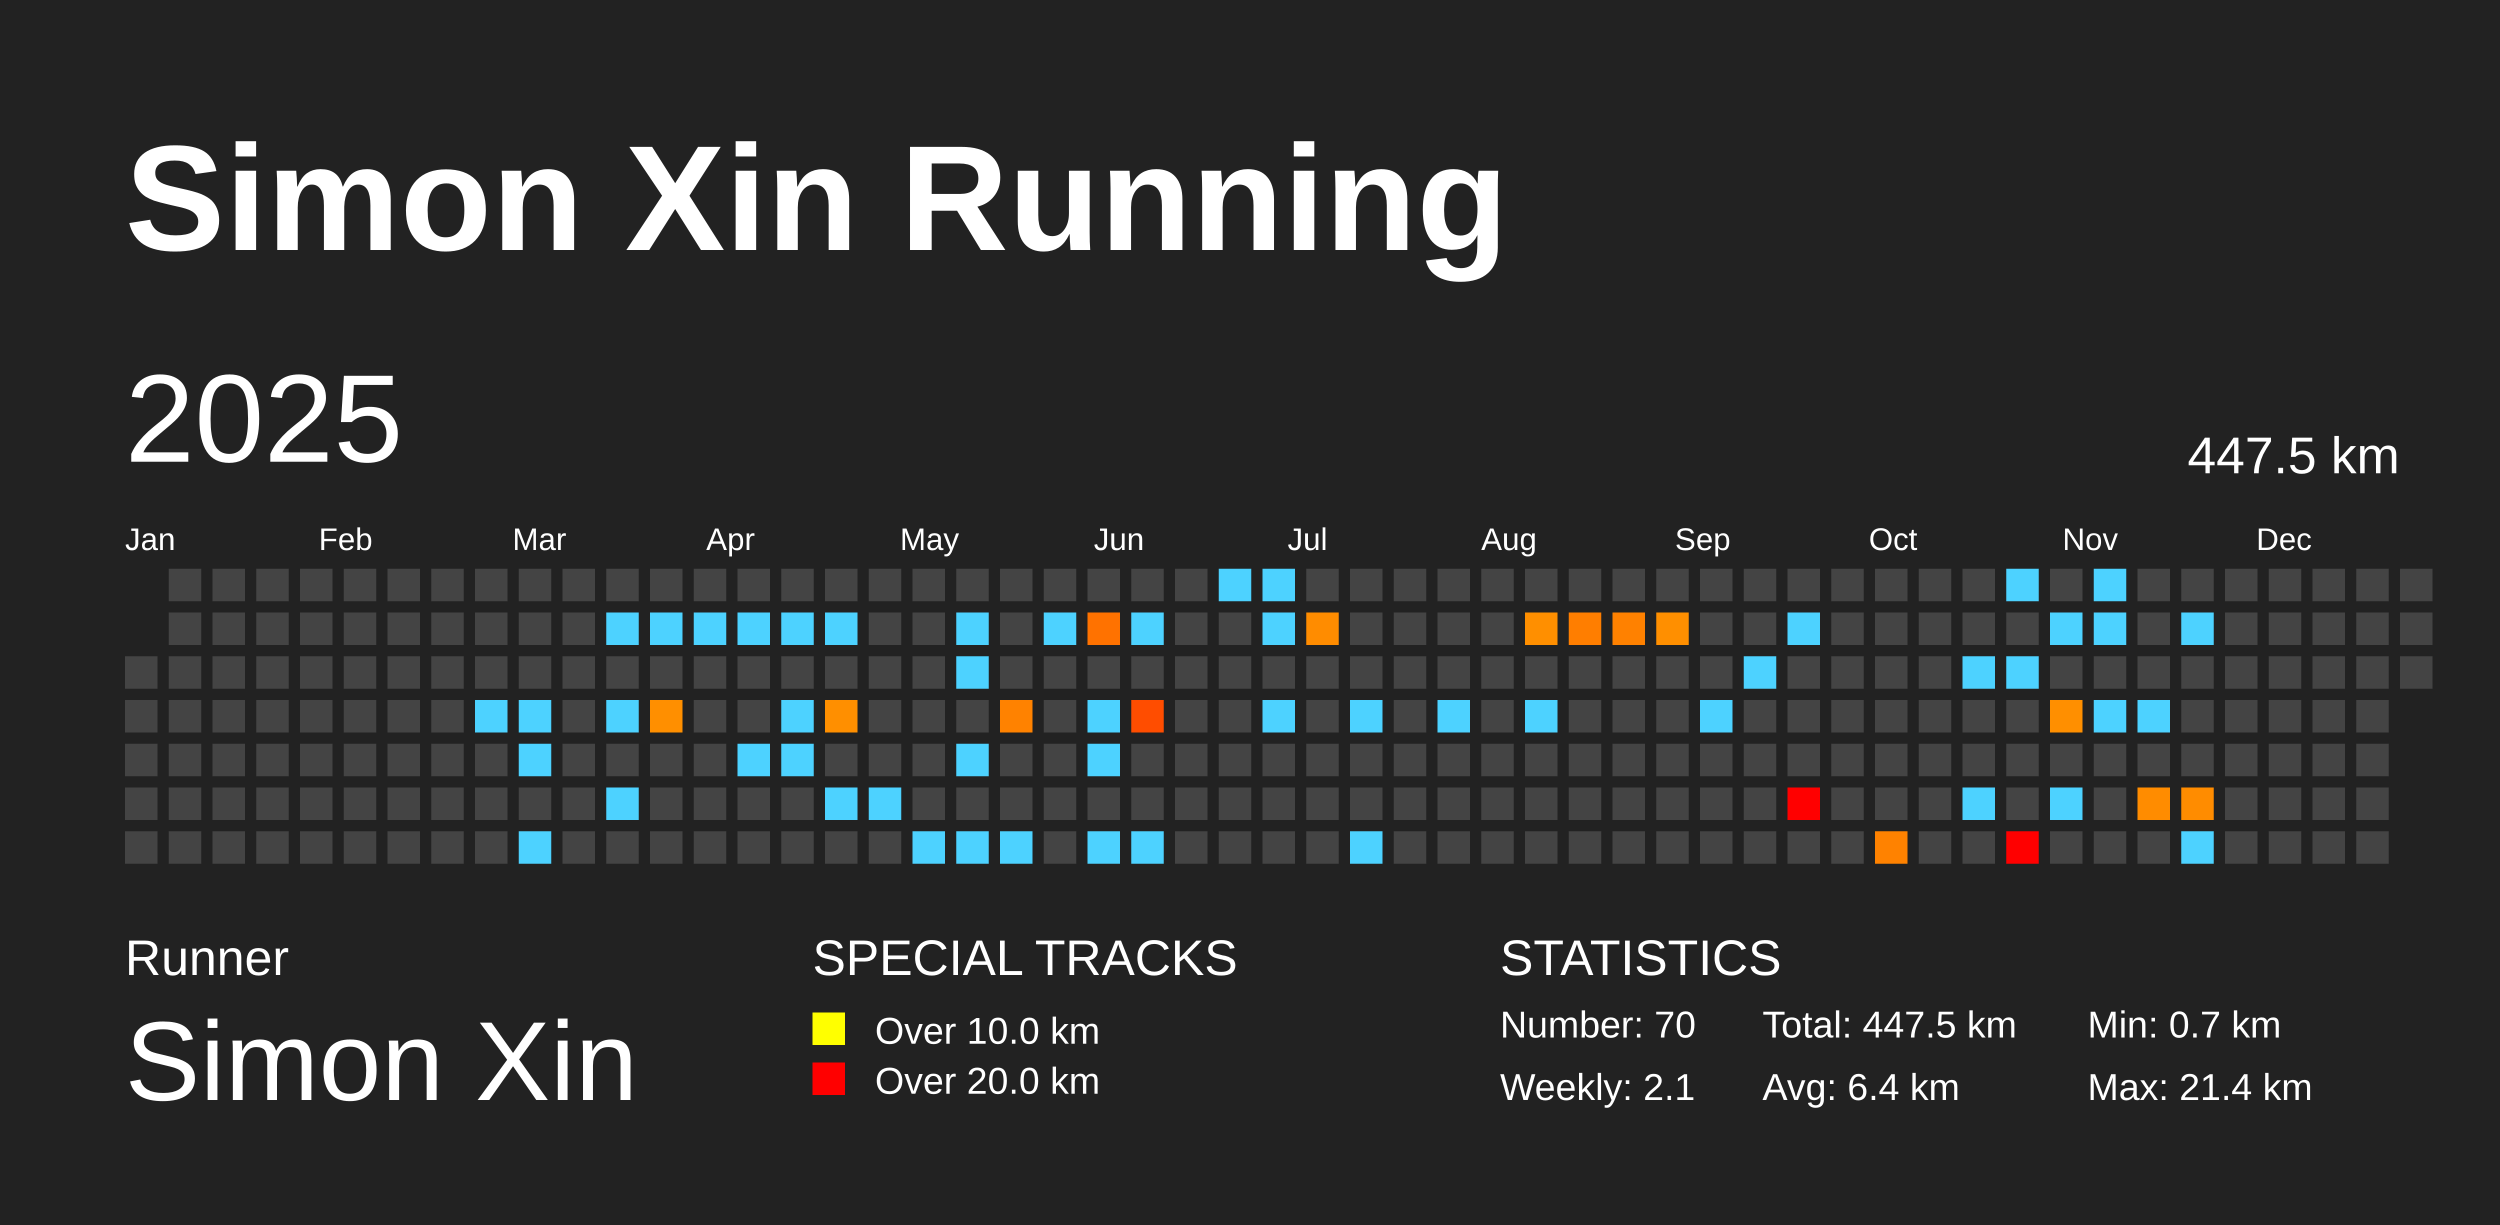
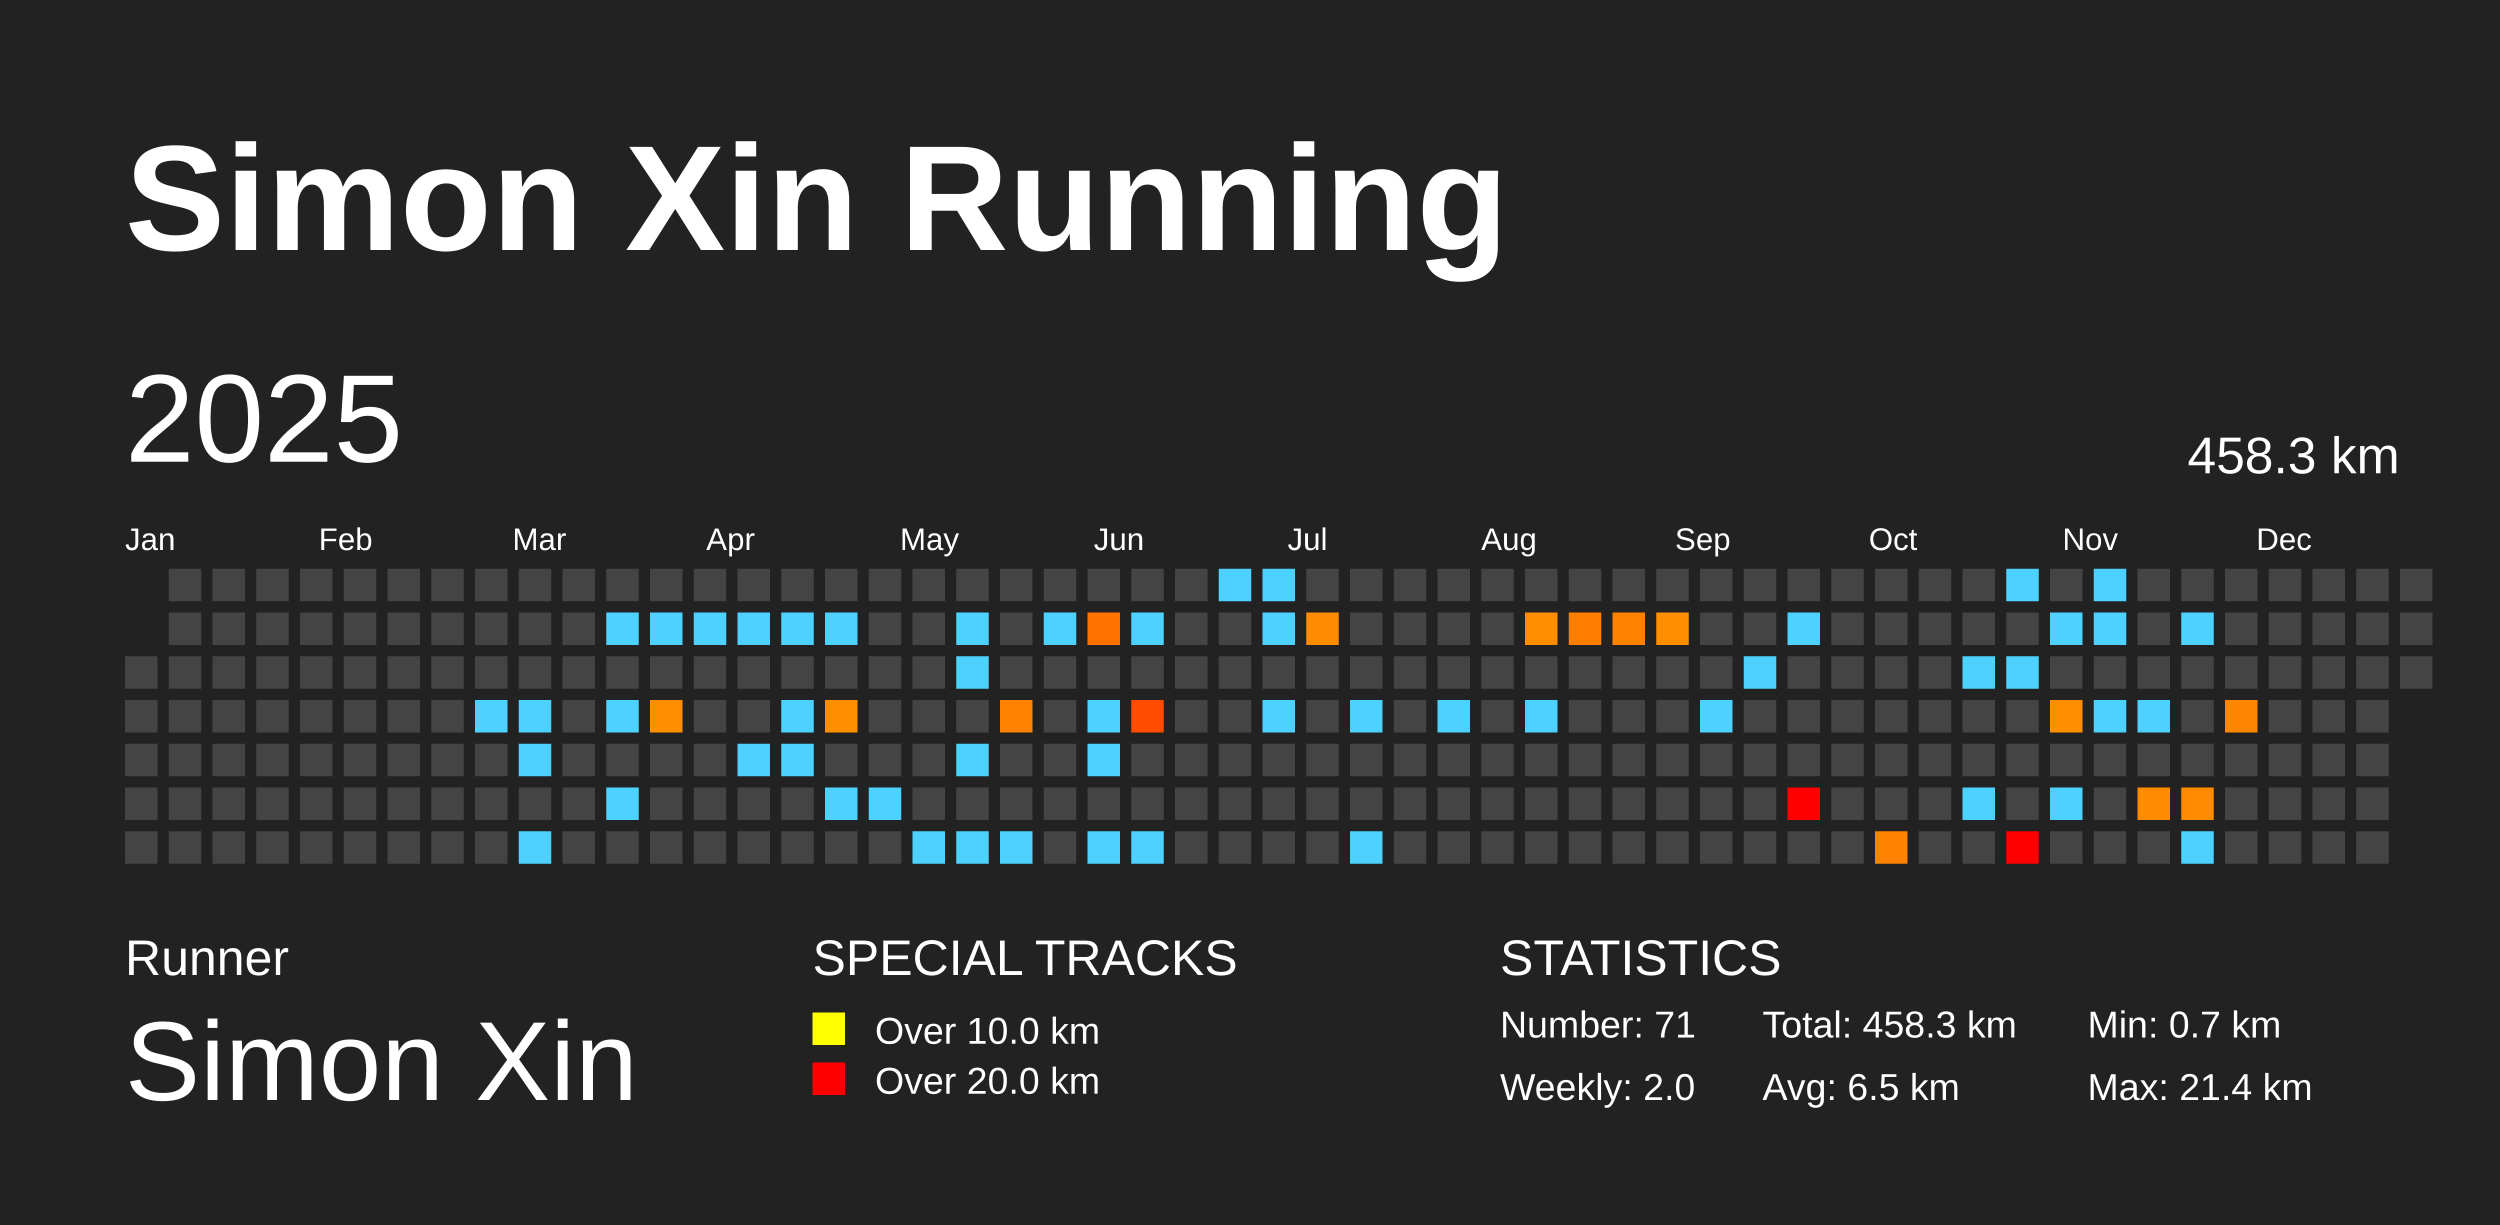
<svg xmlns="http://www.w3.org/2000/svg" baseProfile="full" height="98mm" version="1.1" viewBox="0,0,200,98" width="200mm">
  <defs />
  <rect fill="#222222" height="98" width="200" x="0" y="0" />
  <text fill="#FFFFFF" style="font-size:12px; font-family:Arial; font-weight:bold;" x="10" y="20">Simon Xin Running</text>
  <text fill="#FFFFFF" style="font-size:4px; font-family:Arial" x="10" y="78">Runner</text>
  <text fill="#FFFFFF" style="font-size:9px; font-family:Arial" x="10" y="88">Simon Xin</text>
  <text fill="#FFFFFF" style="font-size:4px; font-family:Arial" x="65" y="78">SPECIAL TRACKS</text>
  <rect fill="yellow" height="2.6" width="2.6" x="65" y="81" />
  <text fill="#FFFFFF" style="font-size:3px; font-family:Arial" x="70" y="83.5">Over 10.0 km</text>
  <rect fill="red" height="2.6" width="2.6" x="65" y="85" />
  <text fill="#FFFFFF" style="font-size:3px; font-family:Arial" x="70" y="87.5">Over 20.0 km</text>
  <text fill="#FFFFFF" style="font-size:4px; font-family:Arial" x="120" y="78">STATISTICS</text>
-   <text fill="#FFFFFF" style="font-size:3px; font-family:Arial" x="120" y="83">Number: 70</text>
-   <text fill="#FFFFFF" style="font-size:3px; font-family:Arial" x="120" y="88">Weekly: 2.1</text>
-   <text fill="#FFFFFF" style="font-size:3px; font-family:Arial" x="141" y="83">Total: 447.5 km</text>
-   <text fill="#FFFFFF" style="font-size:3px; font-family:Arial" x="141" y="88">Avg: 6.4 km</text>
+   <text fill="#FFFFFF" style="font-size:3px; font-family:Arial" x="120" y="83">Number: 71</text>
+   <text fill="#FFFFFF" style="font-size:3px; font-family:Arial" x="120" y="88">Weekly: 2.0</text>
+   <text fill="#FFFFFF" style="font-size:3px; font-family:Arial" x="141" y="83">Total: 458.3 km</text>
+   <text fill="#FFFFFF" style="font-size:3px; font-family:Arial" x="141" y="88">Avg: 6.5 km</text>
  <text fill="#FFFFFF" style="font-size:3px; font-family:Arial" x="167" y="83">Min: 0.7 km</text>
  <text fill="#FFFFFF" style="font-size:3px; font-family:Arial" x="167" y="88">Max: 21.4 km</text>
  <text dominant-baseline="hanging" fill="#FFFFFF" style="font-size:10.0px; font-family:Arial;" x="10" y="30">2025</text>
-   <text dominant-baseline="hanging" fill="#FFFFFF" style="font-size:4.125px; font-family:Arial;" x="175" y="35">447.5 km</text>
+   <text dominant-baseline="hanging" fill="#FFFFFF" style="font-size:4.125px; font-family:Arial;" x="175" y="35">458.3 km</text>
  <text fill="#FFFFFF" style="font-size:2.5px; font-family:Arial" x="10.0" y="44">Jan</text>
  <text fill="#FFFFFF" style="font-size:2.5px; font-family:Arial" x="25.5" y="44">Feb</text>
  <text fill="#FFFFFF" style="font-size:2.5px; font-family:Arial" x="41.0" y="44">Mar</text>
  <text fill="#FFFFFF" style="font-size:2.5px; font-family:Arial" x="56.5" y="44">Apr</text>
  <text fill="#FFFFFF" style="font-size:2.5px; font-family:Arial" x="72.0" y="44">May</text>
  <text fill="#FFFFFF" style="font-size:2.5px; font-family:Arial" x="87.5" y="44">Jun</text>
  <text fill="#FFFFFF" style="font-size:2.5px; font-family:Arial" x="103.0" y="44">Jul</text>
  <text fill="#FFFFFF" style="font-size:2.5px; font-family:Arial" x="118.5" y="44">Aug</text>
  <text fill="#FFFFFF" style="font-size:2.5px; font-family:Arial" x="134.0" y="44">Sep</text>
  <text fill="#FFFFFF" style="font-size:2.5px; font-family:Arial" x="149.5" y="44">Oct</text>
  <text fill="#FFFFFF" style="font-size:2.5px; font-family:Arial" x="165.0" y="44">Nov</text>
  <text fill="#FFFFFF" style="font-size:2.5px; font-family:Arial" x="180.5" y="44">Dec</text>
  <rect fill="#444444" height="2.6" width="2.6" x="10.0" y="52.5" />
  <rect fill="#444444" height="2.6" width="2.6" x="10.0" y="56.0" />
  <rect fill="#444444" height="2.6" width="2.6" x="10.0" y="59.5" />
  <rect fill="#444444" height="2.6" width="2.6" x="10.0" y="63.0" />
  <rect fill="#444444" height="2.6" width="2.6" x="10.0" y="66.5" />
  <rect fill="#444444" height="2.6" width="2.6" x="13.5" y="45.5" />
  <rect fill="#444444" height="2.6" width="2.6" x="13.5" y="49.0" />
  <rect fill="#444444" height="2.6" width="2.6" x="13.5" y="52.5" />
  <rect fill="#444444" height="2.6" width="2.6" x="13.5" y="56.0" />
  <rect fill="#444444" height="2.6" width="2.6" x="13.5" y="59.5" />
  <rect fill="#444444" height="2.6" width="2.6" x="13.5" y="63.0" />
  <rect fill="#444444" height="2.6" width="2.6" x="13.5" y="66.5" />
  <rect fill="#444444" height="2.6" width="2.6" x="17.0" y="45.5" />
  <rect fill="#444444" height="2.6" width="2.6" x="17.0" y="49.0" />
  <rect fill="#444444" height="2.6" width="2.6" x="17.0" y="52.5" />
  <rect fill="#444444" height="2.6" width="2.6" x="17.0" y="56.0" />
  <rect fill="#444444" height="2.6" width="2.6" x="17.0" y="59.5" />
  <rect fill="#444444" height="2.6" width="2.6" x="17.0" y="63.0" />
  <rect fill="#444444" height="2.6" width="2.6" x="17.0" y="66.5" />
  <rect fill="#444444" height="2.6" width="2.6" x="20.5" y="45.5" />
  <rect fill="#444444" height="2.6" width="2.6" x="20.5" y="49.0" />
  <rect fill="#444444" height="2.6" width="2.6" x="20.5" y="52.5" />
  <rect fill="#444444" height="2.6" width="2.6" x="20.5" y="56.0" />
  <rect fill="#444444" height="2.6" width="2.6" x="20.5" y="59.5" />
  <rect fill="#444444" height="2.6" width="2.6" x="20.5" y="63.0" />
  <rect fill="#444444" height="2.6" width="2.6" x="20.5" y="66.5" />
  <rect fill="#444444" height="2.6" width="2.6" x="24.0" y="45.5" />
  <rect fill="#444444" height="2.6" width="2.6" x="24.0" y="49.0" />
  <rect fill="#444444" height="2.6" width="2.6" x="24.0" y="52.5" />
  <rect fill="#444444" height="2.6" width="2.6" x="24.0" y="56.0" />
  <rect fill="#444444" height="2.6" width="2.6" x="24.0" y="59.5" />
  <rect fill="#444444" height="2.6" width="2.6" x="24.0" y="63.0" />
  <rect fill="#444444" height="2.6" width="2.6" x="24.0" y="66.5" />
  <rect fill="#444444" height="2.6" width="2.6" x="27.5" y="45.5" />
  <rect fill="#444444" height="2.6" width="2.6" x="27.5" y="49.0" />
  <rect fill="#444444" height="2.6" width="2.6" x="27.5" y="52.5" />
  <rect fill="#444444" height="2.6" width="2.6" x="27.5" y="56.0" />
  <rect fill="#444444" height="2.6" width="2.6" x="27.5" y="59.5" />
  <rect fill="#444444" height="2.6" width="2.6" x="27.5" y="63.0" />
  <rect fill="#444444" height="2.6" width="2.6" x="27.5" y="66.5" />
  <rect fill="#444444" height="2.6" width="2.6" x="31.0" y="45.5" />
  <rect fill="#444444" height="2.6" width="2.6" x="31.0" y="49.0" />
  <rect fill="#444444" height="2.6" width="2.6" x="31.0" y="52.5" />
  <rect fill="#444444" height="2.6" width="2.6" x="31.0" y="56.0" />
  <rect fill="#444444" height="2.6" width="2.6" x="31.0" y="59.5" />
  <rect fill="#444444" height="2.6" width="2.6" x="31.0" y="63.0" />
  <rect fill="#444444" height="2.6" width="2.6" x="31.0" y="66.5" />
  <rect fill="#444444" height="2.6" width="2.6" x="34.5" y="45.5" />
  <rect fill="#444444" height="2.6" width="2.6" x="34.5" y="49.0" />
  <rect fill="#444444" height="2.6" width="2.6" x="34.5" y="52.5" />
  <rect fill="#444444" height="2.6" width="2.6" x="34.5" y="56.0" />
  <rect fill="#444444" height="2.6" width="2.6" x="34.5" y="59.5" />
  <rect fill="#444444" height="2.6" width="2.6" x="34.5" y="63.0" />
  <rect fill="#444444" height="2.6" width="2.6" x="34.5" y="66.5" />
  <rect fill="#444444" height="2.6" width="2.6" x="38.0" y="45.5" />
  <rect fill="#444444" height="2.6" width="2.6" x="38.0" y="49.0" />
  <rect fill="#444444" height="2.6" width="2.6" x="38.0" y="52.5" />
  <rect fill="#4dd2ff" height="2.6" width="2.6" x="38.0" y="56.0" />
  <rect fill="#444444" height="2.6" width="2.6" x="38.0" y="59.5" />
  <rect fill="#444444" height="2.6" width="2.6" x="38.0" y="63.0" />
  <rect fill="#444444" height="2.6" width="2.6" x="38.0" y="66.5" />
  <rect fill="#444444" height="2.6" width="2.6" x="41.5" y="45.5" />
  <rect fill="#444444" height="2.6" width="2.6" x="41.5" y="49.0" />
  <rect fill="#444444" height="2.6" width="2.6" x="41.5" y="52.5" />
  <rect fill="#4dd2ff" height="2.6" width="2.6" x="41.5" y="56.0" />
  <rect fill="#4dd2ff" height="2.6" width="2.6" x="41.5" y="59.5" />
  <rect fill="#444444" height="2.6" width="2.6" x="41.5" y="63.0" />
  <rect fill="#4dd2ff" height="2.6" width="2.6" x="41.5" y="66.5" />
  <rect fill="#444444" height="2.6" width="2.6" x="45.0" y="45.5" />
  <rect fill="#444444" height="2.6" width="2.6" x="45.0" y="49.0" />
  <rect fill="#444444" height="2.6" width="2.6" x="45.0" y="52.5" />
  <rect fill="#444444" height="2.6" width="2.6" x="45.0" y="56.0" />
  <rect fill="#444444" height="2.6" width="2.6" x="45.0" y="59.5" />
  <rect fill="#444444" height="2.6" width="2.6" x="45.0" y="63.0" />
  <rect fill="#444444" height="2.6" width="2.6" x="45.0" y="66.5" />
  <rect fill="#444444" height="2.6" width="2.6" x="48.5" y="45.5" />
  <rect fill="#4dd2ff" height="2.6" width="2.6" x="48.5" y="49.0" />
  <rect fill="#444444" height="2.6" width="2.6" x="48.5" y="52.5" />
  <rect fill="#4dd2ff" height="2.6" width="2.6" x="48.5" y="56.0" />
  <rect fill="#444444" height="2.6" width="2.6" x="48.5" y="59.5" />
  <rect fill="#4dd2ff" height="2.6" width="2.6" x="48.5" y="63.0" />
  <rect fill="#444444" height="2.6" width="2.6" x="48.5" y="66.5" />
  <rect fill="#444444" height="2.6" width="2.6" x="52.0" y="45.5" />
  <rect fill="#4dd2ff" height="2.6" width="2.6" x="52.0" y="49.0" />
  <rect fill="#444444" height="2.6" width="2.6" x="52.0" y="52.5" />
  <rect fill="#ff8f00" height="2.6" width="2.6" x="52.0" y="56.0" />
  <rect fill="#444444" height="2.6" width="2.6" x="52.0" y="59.5" />
  <rect fill="#444444" height="2.6" width="2.6" x="52.0" y="63.0" />
  <rect fill="#444444" height="2.6" width="2.6" x="52.0" y="66.5" />
  <rect fill="#444444" height="2.6" width="2.6" x="55.5" y="45.5" />
  <rect fill="#4dd2ff" height="2.6" width="2.6" x="55.5" y="49.0" />
  <rect fill="#444444" height="2.6" width="2.6" x="55.5" y="52.5" />
  <rect fill="#444444" height="2.6" width="2.6" x="55.5" y="56.0" />
  <rect fill="#444444" height="2.6" width="2.6" x="55.5" y="59.5" />
  <rect fill="#444444" height="2.6" width="2.6" x="55.5" y="63.0" />
  <rect fill="#444444" height="2.6" width="2.6" x="55.5" y="66.5" />
  <rect fill="#444444" height="2.6" width="2.6" x="59.0" y="45.5" />
  <rect fill="#4dd2ff" height="2.6" width="2.6" x="59.0" y="49.0" />
  <rect fill="#444444" height="2.6" width="2.6" x="59.0" y="52.5" />
  <rect fill="#444444" height="2.6" width="2.6" x="59.0" y="56.0" />
  <rect fill="#4dd2ff" height="2.6" width="2.6" x="59.0" y="59.5" />
  <rect fill="#444444" height="2.6" width="2.6" x="59.0" y="63.0" />
  <rect fill="#444444" height="2.6" width="2.6" x="59.0" y="66.5" />
  <rect fill="#444444" height="2.6" width="2.6" x="62.5" y="45.5" />
  <rect fill="#4dd2ff" height="2.6" width="2.6" x="62.5" y="49.0" />
  <rect fill="#444444" height="2.6" width="2.6" x="62.5" y="52.5" />
  <rect fill="#4dd2ff" height="2.6" width="2.6" x="62.5" y="56.0" />
  <rect fill="#4dd2ff" height="2.6" width="2.6" x="62.5" y="59.5" />
  <rect fill="#444444" height="2.6" width="2.6" x="62.5" y="63.0" />
  <rect fill="#444444" height="2.6" width="2.6" x="62.5" y="66.5" />
  <rect fill="#444444" height="2.6" width="2.6" x="66.0" y="45.5" />
  <rect fill="#4dd2ff" height="2.6" width="2.6" x="66.0" y="49.0" />
  <rect fill="#444444" height="2.6" width="2.6" x="66.0" y="52.5" />
  <rect fill="#ff8f00" height="2.6" width="2.6" x="66.0" y="56.0" />
  <rect fill="#444444" height="2.6" width="2.6" x="66.0" y="59.5" />
  <rect fill="#4dd2ff" height="2.6" width="2.6" x="66.0" y="63.0" />
  <rect fill="#444444" height="2.6" width="2.6" x="66.0" y="66.5" />
  <rect fill="#444444" height="2.6" width="2.6" x="69.5" y="45.5" />
  <rect fill="#444444" height="2.6" width="2.6" x="69.5" y="49.0" />
  <rect fill="#444444" height="2.6" width="2.6" x="69.5" y="52.5" />
  <rect fill="#444444" height="2.6" width="2.6" x="69.5" y="56.0" />
  <rect fill="#444444" height="2.6" width="2.6" x="69.5" y="59.5" />
  <rect fill="#4dd2ff" height="2.6" width="2.6" x="69.5" y="63.0" />
  <rect fill="#444444" height="2.6" width="2.6" x="69.5" y="66.5" />
  <rect fill="#444444" height="2.6" width="2.6" x="73.0" y="45.5" />
  <rect fill="#444444" height="2.6" width="2.6" x="73.0" y="49.0" />
  <rect fill="#444444" height="2.6" width="2.6" x="73.0" y="52.5" />
  <rect fill="#444444" height="2.6" width="2.6" x="73.0" y="56.0" />
  <rect fill="#444444" height="2.6" width="2.6" x="73.0" y="59.5" />
  <rect fill="#444444" height="2.6" width="2.6" x="73.0" y="63.0" />
  <rect fill="#4dd2ff" height="2.6" width="2.6" x="73.0" y="66.5" />
  <rect fill="#444444" height="2.6" width="2.6" x="76.5" y="45.5" />
  <rect fill="#4dd2ff" height="2.6" width="2.6" x="76.5" y="49.0" />
  <rect fill="#4dd2ff" height="2.6" width="2.6" x="76.5" y="52.5" />
  <rect fill="#444444" height="2.6" width="2.6" x="76.5" y="56.0" />
  <rect fill="#4dd2ff" height="2.6" width="2.6" x="76.5" y="59.5" />
  <rect fill="#444444" height="2.6" width="2.6" x="76.5" y="63.0" />
  <rect fill="#4dd2ff" height="2.6" width="2.6" x="76.5" y="66.5" />
  <rect fill="#444444" height="2.6" width="2.6" x="80.0" y="45.5" />
  <rect fill="#444444" height="2.6" width="2.6" x="80.0" y="49.0" />
  <rect fill="#444444" height="2.6" width="2.6" x="80.0" y="52.5" />
  <rect fill="#ff8200" height="2.6" width="2.6" x="80.0" y="56.0" />
  <rect fill="#444444" height="2.6" width="2.6" x="80.0" y="59.5" />
  <rect fill="#444444" height="2.6" width="2.6" x="80.0" y="63.0" />
  <rect fill="#4dd2ff" height="2.6" width="2.6" x="80.0" y="66.5" />
  <rect fill="#444444" height="2.6" width="2.6" x="83.5" y="45.5" />
  <rect fill="#4dd2ff" height="2.6" width="2.6" x="83.5" y="49.0" />
  <rect fill="#444444" height="2.6" width="2.6" x="83.5" y="52.5" />
  <rect fill="#444444" height="2.6" width="2.6" x="83.5" y="56.0" />
  <rect fill="#444444" height="2.6" width="2.6" x="83.5" y="59.5" />
  <rect fill="#444444" height="2.6" width="2.6" x="83.5" y="63.0" />
  <rect fill="#444444" height="2.6" width="2.6" x="83.5" y="66.5" />
  <rect fill="#444444" height="2.6" width="2.6" x="87.0" y="45.5" />
  <rect fill="#ff7200" height="2.6" width="2.6" x="87.0" y="49.0" />
  <rect fill="#444444" height="2.6" width="2.6" x="87.0" y="52.5" />
  <rect fill="#4dd2ff" height="2.6" width="2.6" x="87.0" y="56.0" />
  <rect fill="#4dd2ff" height="2.6" width="2.6" x="87.0" y="59.5" />
  <rect fill="#444444" height="2.6" width="2.6" x="87.0" y="63.0" />
  <rect fill="#4dd2ff" height="2.6" width="2.6" x="87.0" y="66.5" />
  <rect fill="#444444" height="2.6" width="2.6" x="90.5" y="45.5" />
  <rect fill="#4dd2ff" height="2.6" width="2.6" x="90.5" y="49.0" />
  <rect fill="#444444" height="2.6" width="2.6" x="90.5" y="52.5" />
  <rect fill="#ff4d00" height="2.6" width="2.6" x="90.5" y="56.0" />
  <rect fill="#444444" height="2.6" width="2.6" x="90.5" y="59.5" />
  <rect fill="#444444" height="2.6" width="2.6" x="90.5" y="63.0" />
  <rect fill="#4dd2ff" height="2.6" width="2.6" x="90.5" y="66.5" />
  <rect fill="#444444" height="2.6" width="2.6" x="94.0" y="45.5" />
  <rect fill="#444444" height="2.6" width="2.6" x="94.0" y="49.0" />
  <rect fill="#444444" height="2.6" width="2.6" x="94.0" y="52.5" />
  <rect fill="#444444" height="2.6" width="2.6" x="94.0" y="56.0" />
  <rect fill="#444444" height="2.6" width="2.6" x="94.0" y="59.5" />
  <rect fill="#444444" height="2.6" width="2.6" x="94.0" y="63.0" />
  <rect fill="#444444" height="2.6" width="2.6" x="94.0" y="66.5" />
  <rect fill="#4dd2ff" height="2.6" width="2.6" x="97.5" y="45.5" />
  <rect fill="#444444" height="2.6" width="2.6" x="97.5" y="49.0" />
  <rect fill="#444444" height="2.6" width="2.6" x="97.5" y="52.5" />
  <rect fill="#444444" height="2.6" width="2.6" x="97.5" y="56.0" />
  <rect fill="#444444" height="2.6" width="2.6" x="97.5" y="59.5" />
  <rect fill="#444444" height="2.6" width="2.6" x="97.5" y="63.0" />
  <rect fill="#444444" height="2.6" width="2.6" x="97.5" y="66.5" />
  <rect fill="#4dd2ff" height="2.6" width="2.6" x="101.0" y="45.5" />
  <rect fill="#4dd2ff" height="2.6" width="2.6" x="101.0" y="49.0" />
  <rect fill="#444444" height="2.6" width="2.6" x="101.0" y="52.5" />
  <rect fill="#4dd2ff" height="2.6" width="2.6" x="101.0" y="56.0" />
  <rect fill="#444444" height="2.6" width="2.6" x="101.0" y="59.5" />
  <rect fill="#444444" height="2.6" width="2.6" x="101.0" y="63.0" />
  <rect fill="#444444" height="2.6" width="2.6" x="101.0" y="66.5" />
  <rect fill="#444444" height="2.6" width="2.6" x="104.5" y="45.5" />
  <rect fill="#ff8c00" height="2.6" width="2.6" x="104.5" y="49.0" />
  <rect fill="#444444" height="2.6" width="2.6" x="104.5" y="52.5" />
  <rect fill="#444444" height="2.6" width="2.6" x="104.5" y="56.0" />
  <rect fill="#444444" height="2.6" width="2.6" x="104.5" y="59.5" />
  <rect fill="#444444" height="2.6" width="2.6" x="104.5" y="63.0" />
  <rect fill="#444444" height="2.6" width="2.6" x="104.5" y="66.5" />
  <rect fill="#444444" height="2.6" width="2.6" x="108.0" y="45.5" />
  <rect fill="#444444" height="2.6" width="2.6" x="108.0" y="49.0" />
  <rect fill="#444444" height="2.6" width="2.6" x="108.0" y="52.5" />
  <rect fill="#4dd2ff" height="2.6" width="2.6" x="108.0" y="56.0" />
  <rect fill="#444444" height="2.6" width="2.6" x="108.0" y="59.5" />
  <rect fill="#444444" height="2.6" width="2.6" x="108.0" y="63.0" />
  <rect fill="#4dd2ff" height="2.6" width="2.6" x="108.0" y="66.5" />
  <rect fill="#444444" height="2.6" width="2.6" x="111.5" y="45.5" />
  <rect fill="#444444" height="2.6" width="2.6" x="111.5" y="49.0" />
  <rect fill="#444444" height="2.6" width="2.6" x="111.5" y="52.5" />
  <rect fill="#444444" height="2.6" width="2.6" x="111.5" y="56.0" />
  <rect fill="#444444" height="2.6" width="2.6" x="111.5" y="59.5" />
  <rect fill="#444444" height="2.6" width="2.6" x="111.5" y="63.0" />
  <rect fill="#444444" height="2.6" width="2.6" x="111.5" y="66.5" />
  <rect fill="#444444" height="2.6" width="2.6" x="115.0" y="45.5" />
  <rect fill="#444444" height="2.6" width="2.6" x="115.0" y="49.0" />
  <rect fill="#444444" height="2.6" width="2.6" x="115.0" y="52.5" />
  <rect fill="#4dd2ff" height="2.6" width="2.6" x="115.0" y="56.0" />
  <rect fill="#444444" height="2.6" width="2.6" x="115.0" y="59.5" />
  <rect fill="#444444" height="2.6" width="2.6" x="115.0" y="63.0" />
  <rect fill="#444444" height="2.6" width="2.6" x="115.0" y="66.5" />
  <rect fill="#444444" height="2.6" width="2.6" x="118.5" y="45.5" />
  <rect fill="#444444" height="2.6" width="2.6" x="118.5" y="49.0" />
  <rect fill="#444444" height="2.6" width="2.6" x="118.5" y="52.5" />
  <rect fill="#444444" height="2.6" width="2.6" x="118.5" y="56.0" />
  <rect fill="#444444" height="2.6" width="2.6" x="118.5" y="59.5" />
  <rect fill="#444444" height="2.6" width="2.6" x="118.5" y="63.0" />
  <rect fill="#444444" height="2.6" width="2.6" x="118.5" y="66.5" />
  <rect fill="#444444" height="2.6" width="2.6" x="122.0" y="45.5" />
  <rect fill="#ff8f00" height="2.6" width="2.6" x="122.0" y="49.0" />
  <rect fill="#444444" height="2.6" width="2.6" x="122.0" y="52.5" />
  <rect fill="#4dd2ff" height="2.6" width="2.6" x="122.0" y="56.0" />
  <rect fill="#444444" height="2.6" width="2.6" x="122.0" y="59.5" />
  <rect fill="#444444" height="2.6" width="2.6" x="122.0" y="63.0" />
  <rect fill="#444444" height="2.6" width="2.6" x="122.0" y="66.5" />
  <rect fill="#444444" height="2.6" width="2.6" x="125.5" y="45.5" />
  <rect fill="#ff7e00" height="2.6" width="2.6" x="125.5" y="49.0" />
  <rect fill="#444444" height="2.6" width="2.6" x="125.5" y="52.5" />
  <rect fill="#444444" height="2.6" width="2.6" x="125.5" y="56.0" />
  <rect fill="#444444" height="2.6" width="2.6" x="125.5" y="59.5" />
  <rect fill="#444444" height="2.6" width="2.6" x="125.5" y="63.0" />
  <rect fill="#444444" height="2.6" width="2.6" x="125.5" y="66.5" />
  <rect fill="#444444" height="2.6" width="2.6" x="129.0" y="45.5" />
  <rect fill="#ff8100" height="2.6" width="2.6" x="129.0" y="49.0" />
  <rect fill="#444444" height="2.6" width="2.6" x="129.0" y="52.5" />
  <rect fill="#444444" height="2.6" width="2.6" x="129.0" y="56.0" />
  <rect fill="#444444" height="2.6" width="2.6" x="129.0" y="59.5" />
  <rect fill="#444444" height="2.6" width="2.6" x="129.0" y="63.0" />
  <rect fill="#444444" height="2.6" width="2.6" x="129.0" y="66.5" />
  <rect fill="#444444" height="2.6" width="2.6" x="132.5" y="45.5" />
  <rect fill="#ff8f00" height="2.6" width="2.6" x="132.5" y="49.0" />
  <rect fill="#444444" height="2.6" width="2.6" x="132.5" y="52.5" />
  <rect fill="#444444" height="2.6" width="2.6" x="132.5" y="56.0" />
  <rect fill="#444444" height="2.6" width="2.6" x="132.5" y="59.5" />
  <rect fill="#444444" height="2.6" width="2.6" x="132.5" y="63.0" />
  <rect fill="#444444" height="2.6" width="2.6" x="132.5" y="66.5" />
  <rect fill="#444444" height="2.6" width="2.6" x="136.0" y="45.5" />
  <rect fill="#444444" height="2.6" width="2.6" x="136.0" y="49.0" />
  <rect fill="#444444" height="2.6" width="2.6" x="136.0" y="52.5" />
  <rect fill="#4dd2ff" height="2.6" width="2.6" x="136.0" y="56.0" />
  <rect fill="#444444" height="2.6" width="2.6" x="136.0" y="59.5" />
  <rect fill="#444444" height="2.6" width="2.6" x="136.0" y="63.0" />
  <rect fill="#444444" height="2.6" width="2.6" x="136.0" y="66.5" />
  <rect fill="#444444" height="2.6" width="2.6" x="139.5" y="45.5" />
  <rect fill="#444444" height="2.6" width="2.6" x="139.5" y="49.0" />
  <rect fill="#4dd2ff" height="2.6" width="2.6" x="139.5" y="52.5" />
  <rect fill="#444444" height="2.6" width="2.6" x="139.5" y="56.0" />
  <rect fill="#444444" height="2.6" width="2.6" x="139.5" y="59.5" />
  <rect fill="#444444" height="2.6" width="2.6" x="139.5" y="63.0" />
  <rect fill="#444444" height="2.6" width="2.6" x="139.5" y="66.5" />
  <rect fill="#444444" height="2.6" width="2.6" x="143.0" y="45.5" />
  <rect fill="#4dd2ff" height="2.6" width="2.6" x="143.0" y="49.0" />
  <rect fill="#444444" height="2.6" width="2.6" x="143.0" y="52.5" />
  <rect fill="#444444" height="2.6" width="2.6" x="143.0" y="56.0" />
  <rect fill="#444444" height="2.6" width="2.6" x="143.0" y="59.5" />
  <rect fill="red" height="2.6" width="2.6" x="143.0" y="63.0" />
  <rect fill="#444444" height="2.6" width="2.6" x="143.0" y="66.5" />
  <rect fill="#444444" height="2.6" width="2.6" x="146.5" y="45.5" />
  <rect fill="#444444" height="2.6" width="2.6" x="146.5" y="49.0" />
  <rect fill="#444444" height="2.6" width="2.6" x="146.5" y="52.5" />
  <rect fill="#444444" height="2.6" width="2.6" x="146.5" y="56.0" />
  <rect fill="#444444" height="2.6" width="2.6" x="146.5" y="59.5" />
  <rect fill="#444444" height="2.6" width="2.6" x="146.5" y="63.0" />
  <rect fill="#444444" height="2.6" width="2.6" x="146.5" y="66.5" />
  <rect fill="#444444" height="2.6" width="2.6" x="150.0" y="45.5" />
  <rect fill="#444444" height="2.6" width="2.6" x="150.0" y="49.0" />
  <rect fill="#444444" height="2.6" width="2.6" x="150.0" y="52.5" />
  <rect fill="#444444" height="2.6" width="2.6" x="150.0" y="56.0" />
  <rect fill="#444444" height="2.6" width="2.6" x="150.0" y="59.5" />
  <rect fill="#444444" height="2.6" width="2.6" x="150.0" y="63.0" />
  <rect fill="#ff8200" height="2.6" width="2.6" x="150.0" y="66.5" />
  <rect fill="#444444" height="2.6" width="2.6" x="153.5" y="45.5" />
  <rect fill="#444444" height="2.6" width="2.6" x="153.5" y="49.0" />
  <rect fill="#444444" height="2.6" width="2.6" x="153.5" y="52.5" />
  <rect fill="#444444" height="2.6" width="2.6" x="153.5" y="56.0" />
  <rect fill="#444444" height="2.6" width="2.6" x="153.5" y="59.5" />
  <rect fill="#444444" height="2.6" width="2.6" x="153.5" y="63.0" />
  <rect fill="#444444" height="2.6" width="2.6" x="153.5" y="66.5" />
  <rect fill="#444444" height="2.6" width="2.6" x="157.0" y="45.5" />
  <rect fill="#444444" height="2.6" width="2.6" x="157.0" y="49.0" />
  <rect fill="#4dd2ff" height="2.6" width="2.6" x="157.0" y="52.5" />
  <rect fill="#444444" height="2.6" width="2.6" x="157.0" y="56.0" />
  <rect fill="#444444" height="2.6" width="2.6" x="157.0" y="59.5" />
  <rect fill="#4dd2ff" height="2.6" width="2.6" x="157.0" y="63.0" />
  <rect fill="#444444" height="2.6" width="2.6" x="157.0" y="66.5" />
  <rect fill="#4dd2ff" height="2.6" width="2.6" x="160.5" y="45.5" />
  <rect fill="#444444" height="2.6" width="2.6" x="160.5" y="49.0" />
  <rect fill="#4dd2ff" height="2.6" width="2.6" x="160.5" y="52.5" />
  <rect fill="#444444" height="2.6" width="2.6" x="160.5" y="56.0" />
  <rect fill="#444444" height="2.6" width="2.6" x="160.5" y="59.5" />
  <rect fill="#444444" height="2.6" width="2.6" x="160.5" y="63.0" />
  <rect fill="red" height="2.6" width="2.6" x="160.5" y="66.5" />
  <rect fill="#444444" height="2.6" width="2.6" x="164.0" y="45.5" />
  <rect fill="#4dd2ff" height="2.6" width="2.6" x="164.0" y="49.0" />
  <rect fill="#444444" height="2.6" width="2.6" x="164.0" y="52.5" />
  <rect fill="#ff8f00" height="2.6" width="2.6" x="164.0" y="56.0" />
  <rect fill="#444444" height="2.6" width="2.6" x="164.0" y="59.5" />
  <rect fill="#4dd2ff" height="2.6" width="2.6" x="164.0" y="63.0" />
  <rect fill="#444444" height="2.6" width="2.6" x="164.0" y="66.5" />
  <rect fill="#4dd2ff" height="2.6" width="2.6" x="167.5" y="45.5" />
  <rect fill="#4dd2ff" height="2.6" width="2.6" x="167.5" y="49.0" />
  <rect fill="#444444" height="2.6" width="2.6" x="167.5" y="52.5" />
  <rect fill="#4dd2ff" height="2.6" width="2.6" x="167.5" y="56.0" />
  <rect fill="#444444" height="2.6" width="2.6" x="167.5" y="59.5" />
  <rect fill="#444444" height="2.6" width="2.6" x="167.5" y="63.0" />
  <rect fill="#444444" height="2.6" width="2.6" x="167.5" y="66.5" />
  <rect fill="#444444" height="2.6" width="2.6" x="171.0" y="45.5" />
  <rect fill="#444444" height="2.6" width="2.6" x="171.0" y="49.0" />
  <rect fill="#444444" height="2.6" width="2.6" x="171.0" y="52.5" />
  <rect fill="#4dd2ff" height="2.6" width="2.6" x="171.0" y="56.0" />
  <rect fill="#444444" height="2.6" width="2.6" x="171.0" y="59.5" />
  <rect fill="#ff8c00" height="2.6" width="2.6" x="171.0" y="63.0" />
  <rect fill="#444444" height="2.6" width="2.6" x="171.0" y="66.5" />
  <rect fill="#444444" height="2.6" width="2.6" x="174.5" y="45.5" />
  <rect fill="#4dd2ff" height="2.6" width="2.6" x="174.5" y="49.0" />
  <rect fill="#444444" height="2.6" width="2.6" x="174.5" y="52.5" />
  <rect fill="#444444" height="2.6" width="2.6" x="174.5" y="56.0" />
  <rect fill="#444444" height="2.6" width="2.6" x="174.5" y="59.5" />
  <rect fill="#ff8c00" height="2.6" width="2.6" x="174.5" y="63.0" />
  <rect fill="#4dd2ff" height="2.6" width="2.6" x="174.5" y="66.5" />
  <rect fill="#444444" height="2.6" width="2.6" x="178.0" y="45.5" />
  <rect fill="#444444" height="2.6" width="2.6" x="178.0" y="49.0" />
  <rect fill="#444444" height="2.6" width="2.6" x="178.0" y="52.5" />
-   <rect fill="#444444" height="2.6" width="2.6" x="178.0" y="56.0" />
+   <rect fill="#ff8600" height="2.6" width="2.6" x="178.0" y="56.0" />
  <rect fill="#444444" height="2.6" width="2.6" x="178.0" y="59.5" />
  <rect fill="#444444" height="2.6" width="2.6" x="178.0" y="63.0" />
  <rect fill="#444444" height="2.6" width="2.6" x="178.0" y="66.5" />
  <rect fill="#444444" height="2.6" width="2.6" x="181.5" y="45.5" />
  <rect fill="#444444" height="2.6" width="2.6" x="181.5" y="49.0" />
  <rect fill="#444444" height="2.6" width="2.6" x="181.5" y="52.5" />
  <rect fill="#444444" height="2.6" width="2.6" x="181.5" y="56.0" />
  <rect fill="#444444" height="2.6" width="2.6" x="181.5" y="59.5" />
  <rect fill="#444444" height="2.6" width="2.6" x="181.5" y="63.0" />
  <rect fill="#444444" height="2.6" width="2.6" x="181.5" y="66.5" />
  <rect fill="#444444" height="2.6" width="2.6" x="185.0" y="45.5" />
  <rect fill="#444444" height="2.6" width="2.6" x="185.0" y="49.0" />
  <rect fill="#444444" height="2.6" width="2.6" x="185.0" y="52.5" />
  <rect fill="#444444" height="2.6" width="2.6" x="185.0" y="56.0" />
  <rect fill="#444444" height="2.6" width="2.6" x="185.0" y="59.5" />
  <rect fill="#444444" height="2.6" width="2.6" x="185.0" y="63.0" />
  <rect fill="#444444" height="2.6" width="2.6" x="185.0" y="66.5" />
  <rect fill="#444444" height="2.6" width="2.6" x="188.5" y="45.5" />
  <rect fill="#444444" height="2.6" width="2.6" x="188.5" y="49.0" />
  <rect fill="#444444" height="2.6" width="2.6" x="188.5" y="52.5" />
  <rect fill="#444444" height="2.6" width="2.6" x="188.5" y="56.0" />
  <rect fill="#444444" height="2.6" width="2.6" x="188.5" y="59.5" />
  <rect fill="#444444" height="2.6" width="2.6" x="188.5" y="63.0" />
  <rect fill="#444444" height="2.6" width="2.6" x="188.5" y="66.5" />
  <rect fill="#444444" height="2.6" width="2.6" x="192.0" y="45.5" />
  <rect fill="#444444" height="2.6" width="2.6" x="192.0" y="49.0" />
  <rect fill="#444444" height="2.6" width="2.6" x="192.0" y="52.5" />
</svg>
